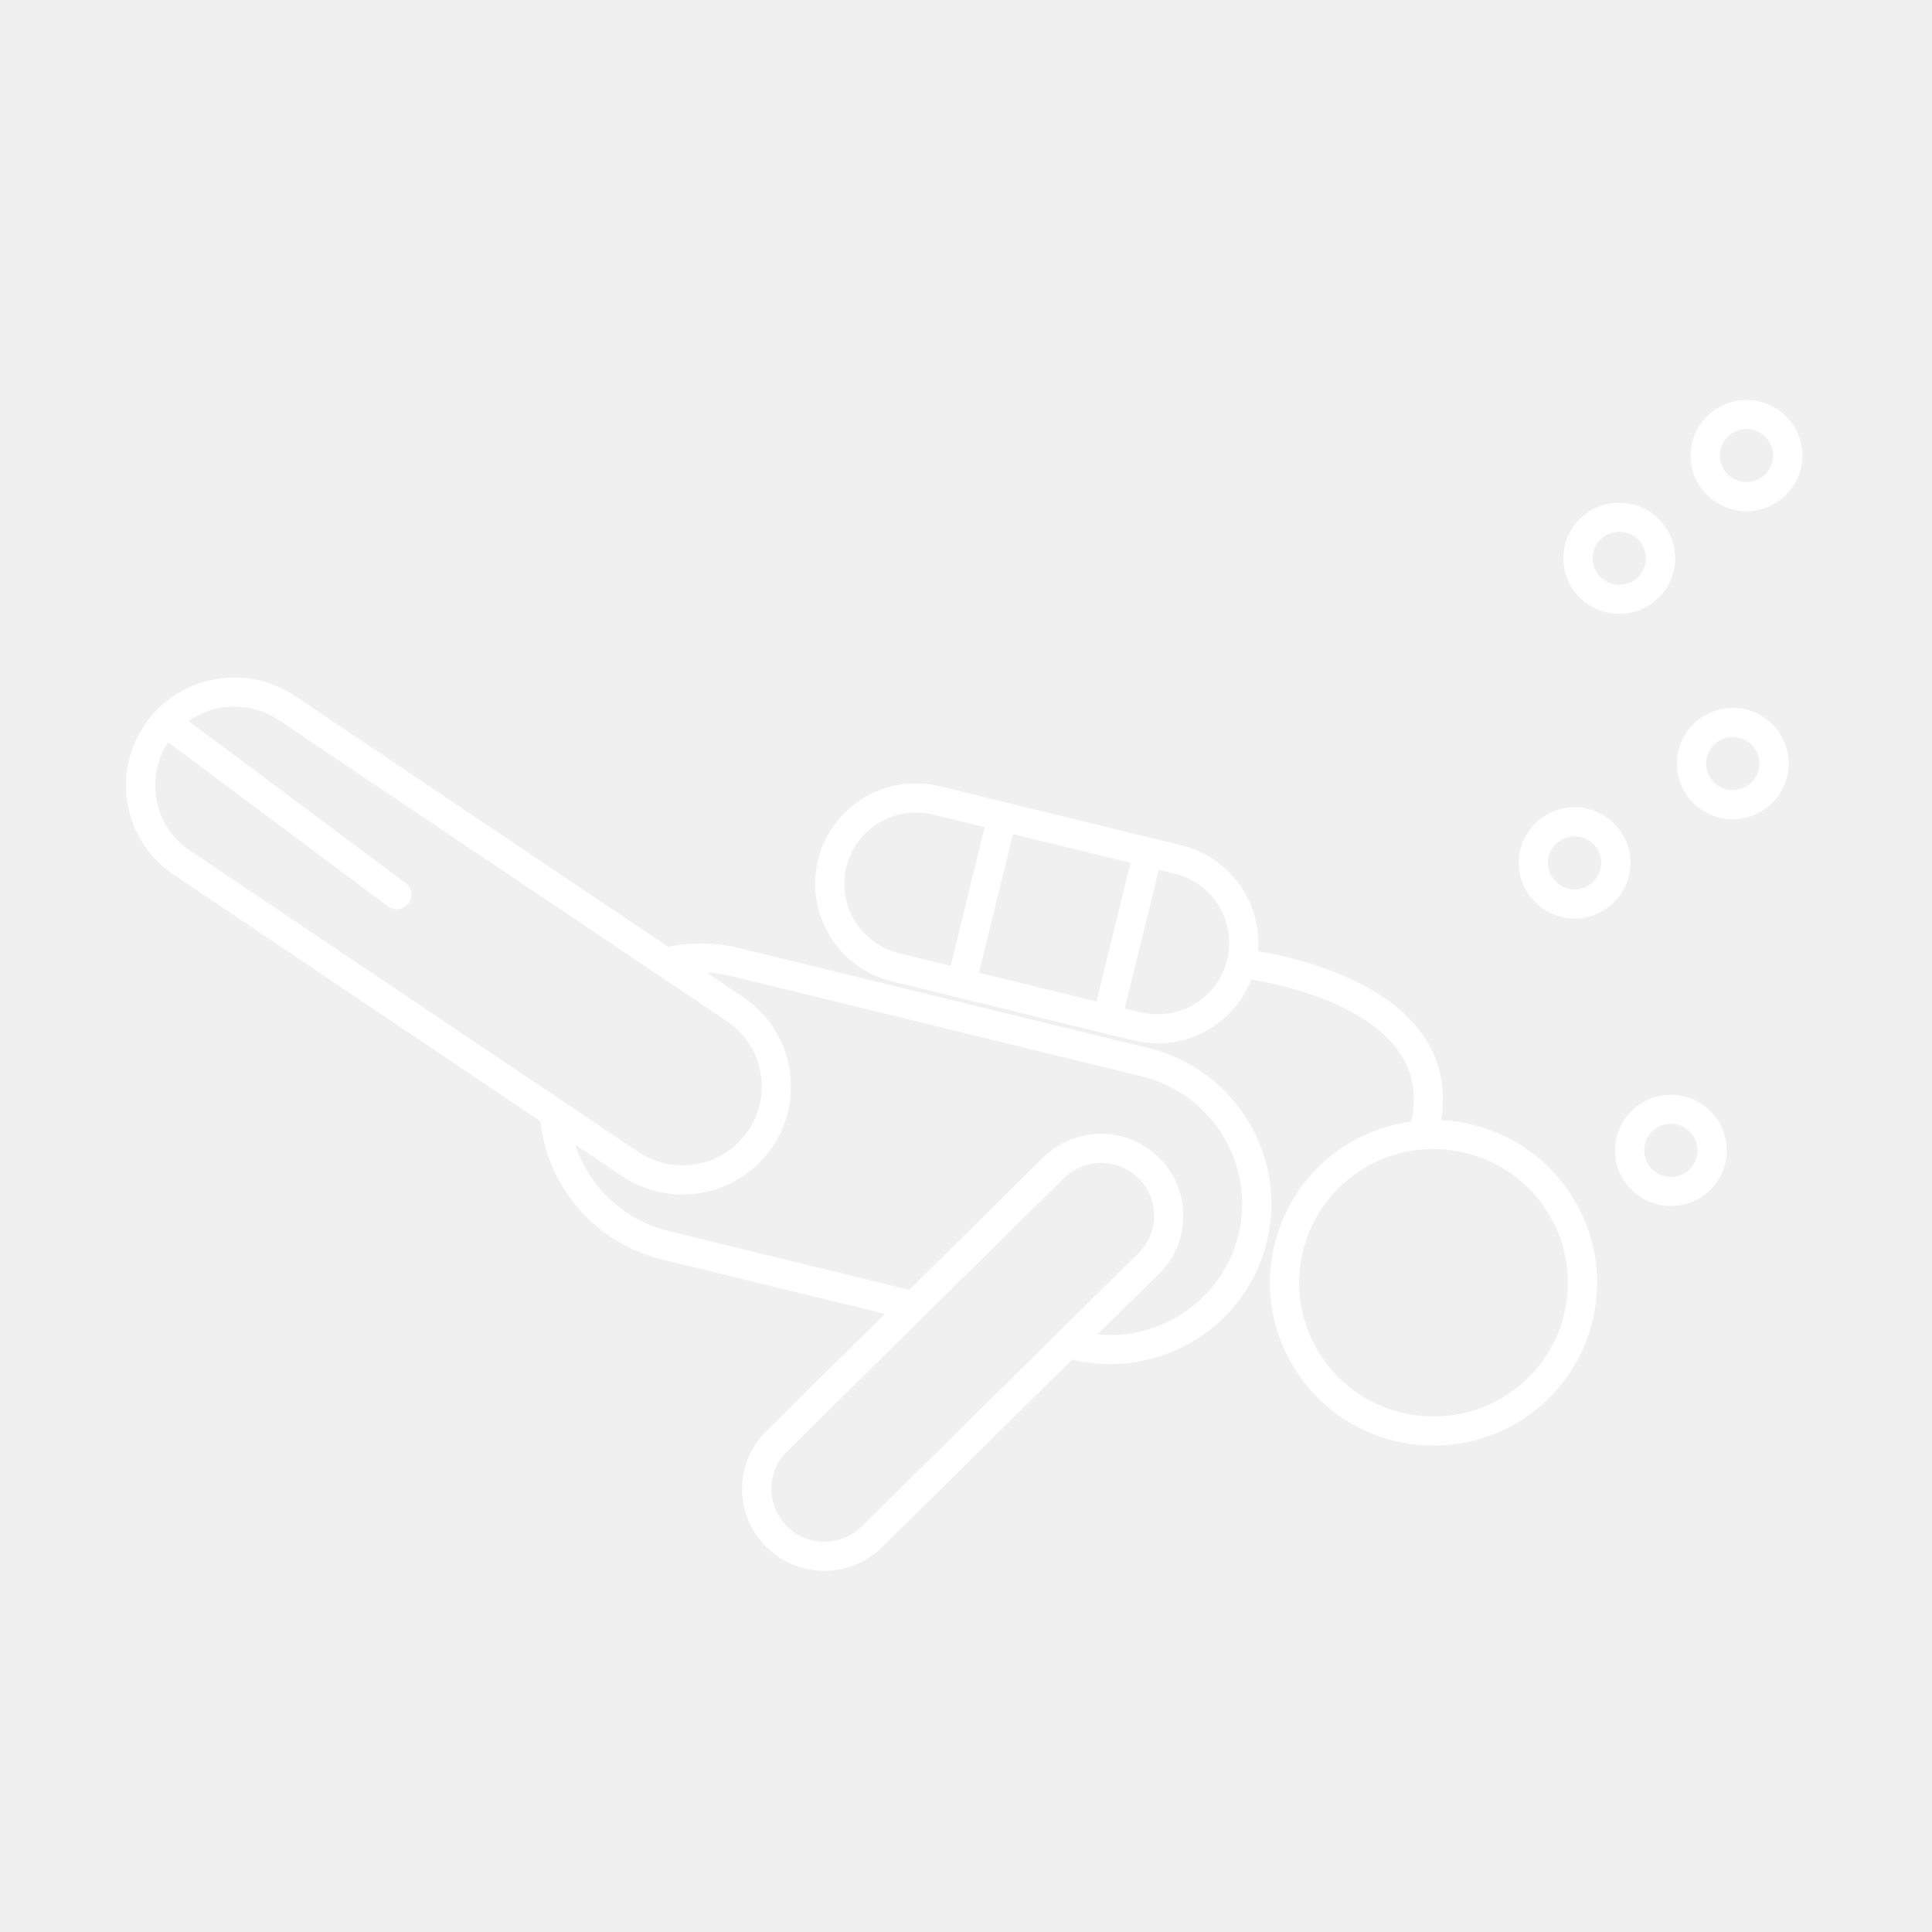
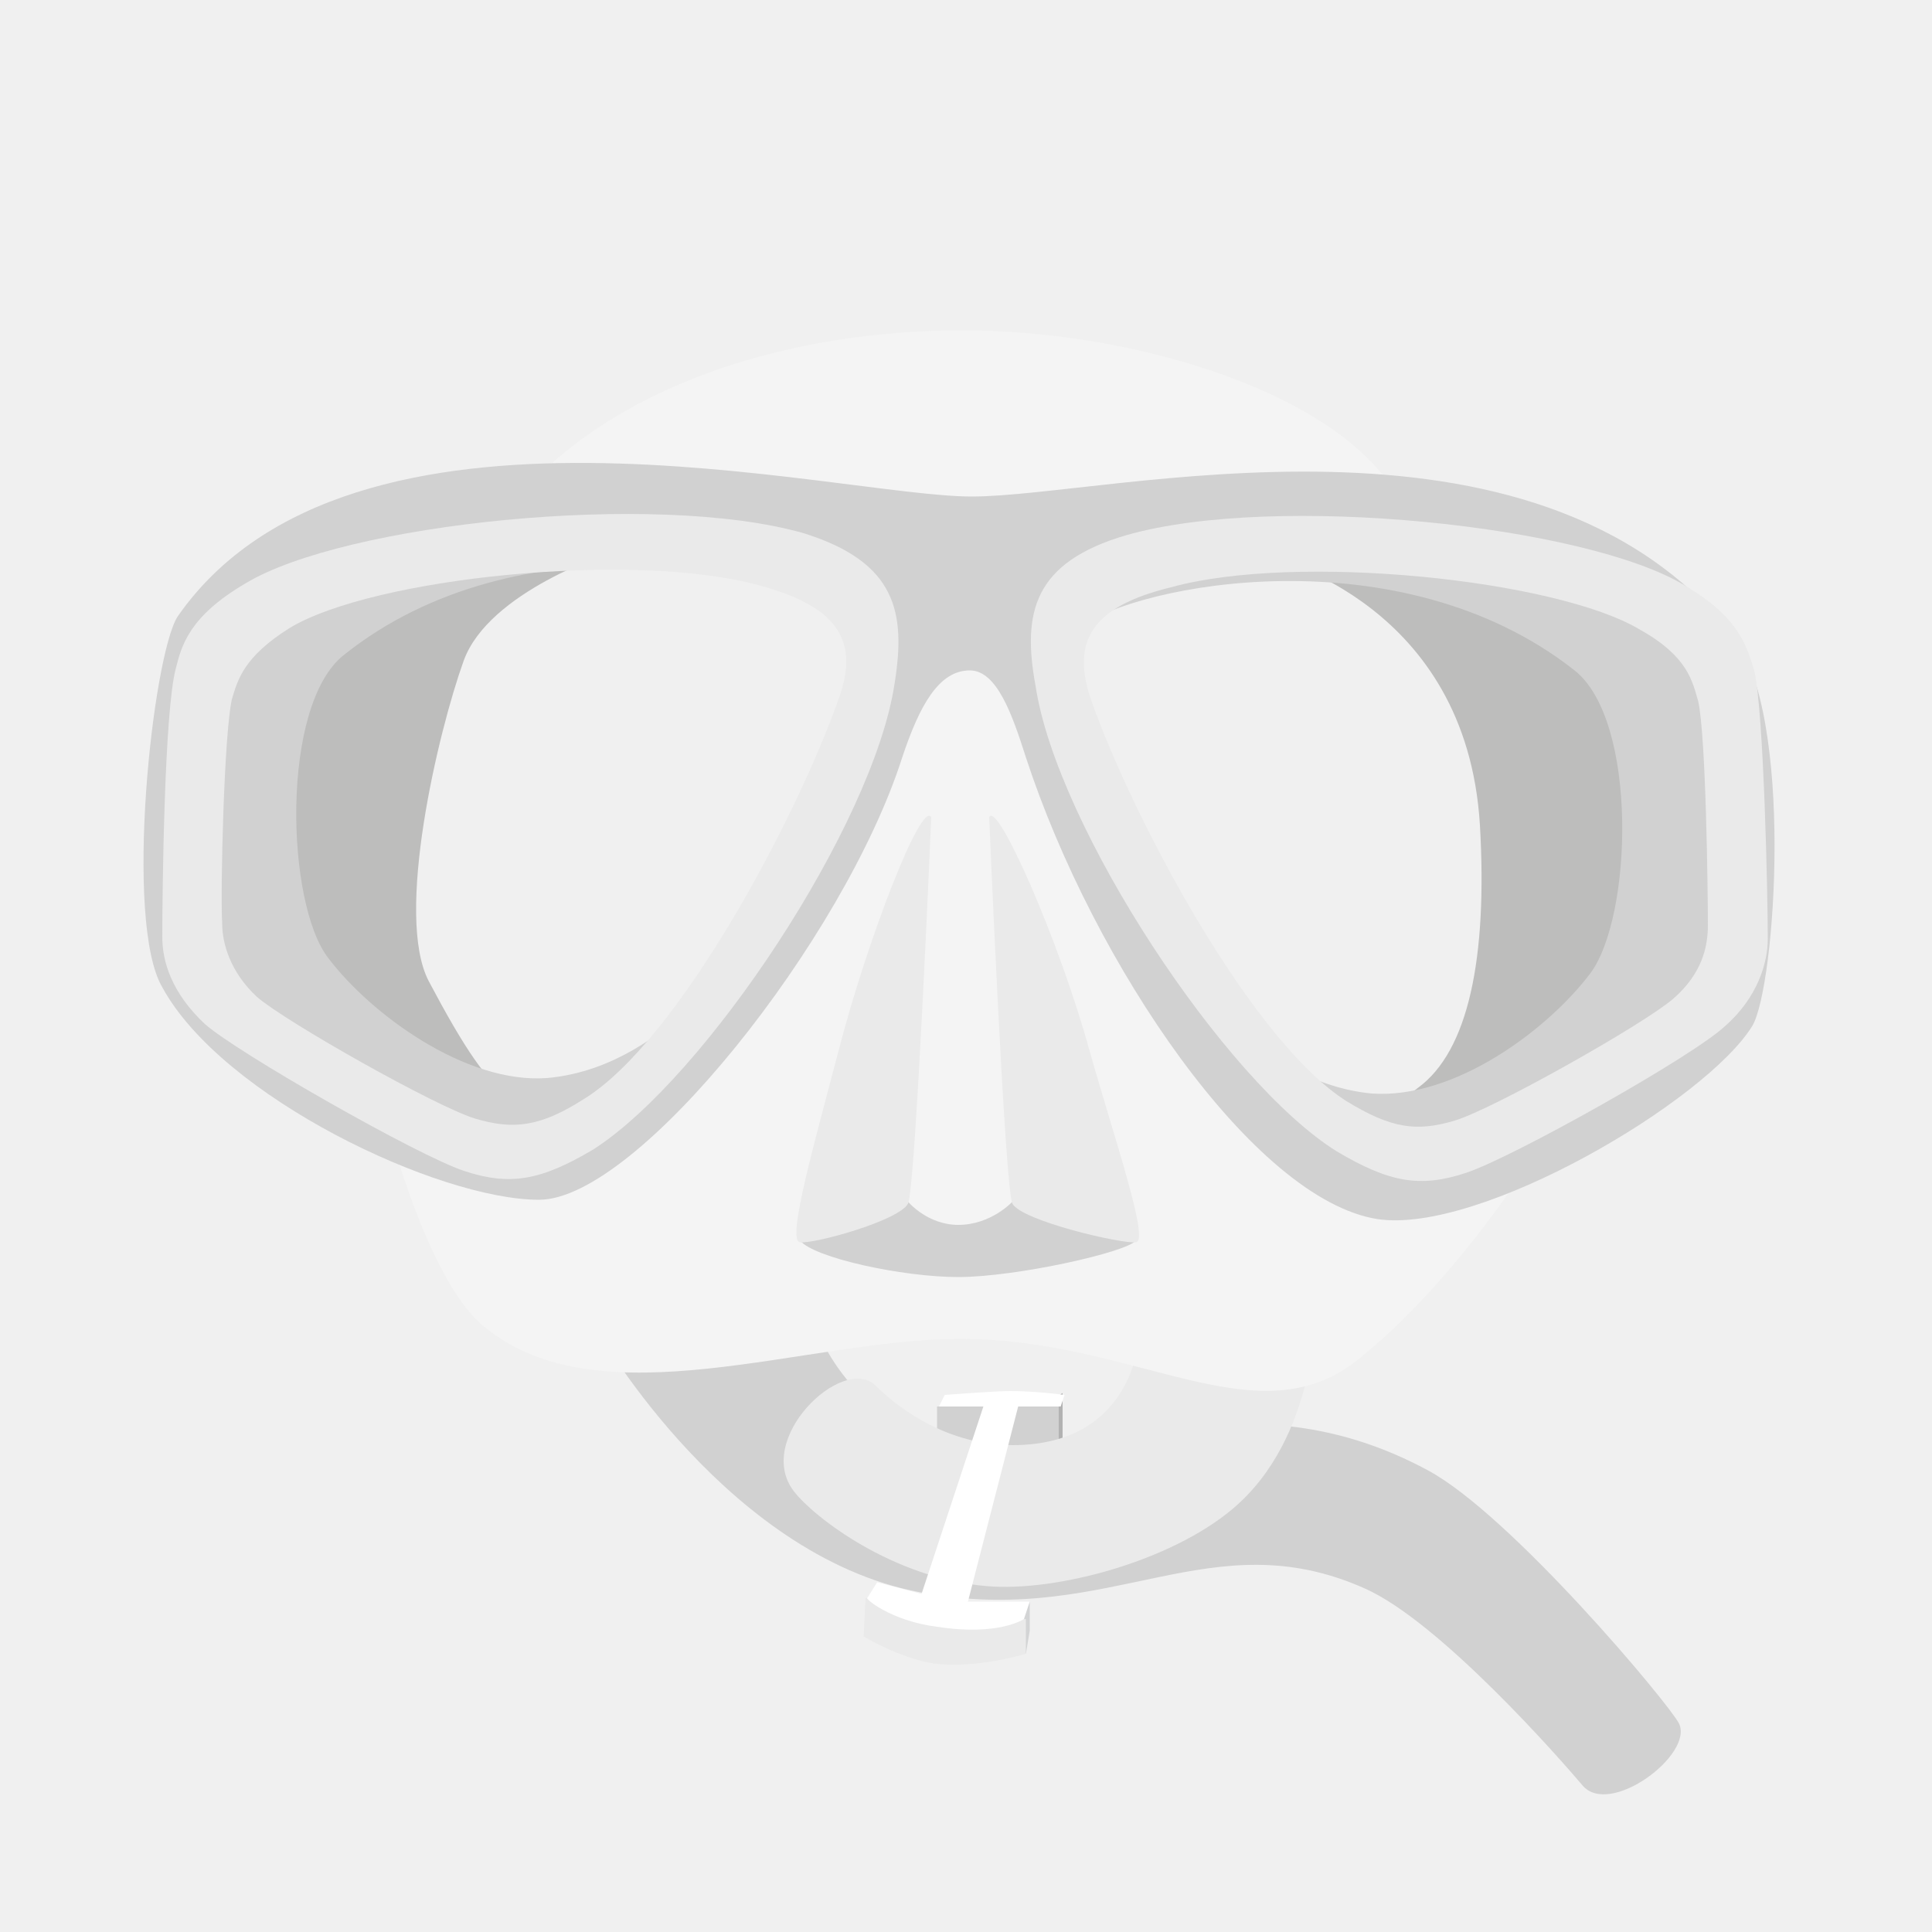
- <svg xmlns="http://www.w3.org/2000/svg" version="1.1" id="Layer_1" x="0px" y="0px" width="100px" height="100px" viewBox="0 0 100 100" enable-background="new 0 0 100 100" xml:space="preserve">
-   <g>
-     <path fill="#FFFFFF" d="M65.977,64.388c-0.541,2.188-0.19,4.449,0.982,6.372c1.168,1.928,3.024,3.281,5.221,3.818   c0.667,0.162,1.348,0.242,2.025,0.242c3.904,0,7.28-2.636,8.214-6.416c0.542-2.184,0.193-4.451-0.982-6.371   c-1.169-1.93-3.025-3.281-5.221-3.819c-0.534-0.131-1.073-0.206-1.622-0.231c0.271-1.641-0.049-3.13-0.95-4.418   c-2.105-3.005-6.788-4.044-8.527-4.333c0.211-2.501-1.439-4.861-3.965-5.479L48.657,40.7c-0.411-0.099-0.828-0.154-1.245-0.154   c-2.415,0-4.499,1.636-5.071,3.966c-0.685,2.783,1.031,5.604,3.829,6.287l12.498,3.055c0.406,0.098,0.83,0.15,1.249,0.15   c2.171,0,4.077-1.33,4.855-3.303c1.456,0.239,5.836,1.158,7.63,3.728c0.732,1.047,0.943,2.234,0.642,3.624   C69.64,58.506,66.818,60.984,65.977,64.388z M58.516,44.658l-1.765,7.176l-6.078-1.485l1.758-7.175L58.516,44.658z M50.964,42.814   l-1.756,7.177l-2.677-0.655c-1.99-0.488-3.21-2.488-2.723-4.467c0.411-1.656,1.889-2.811,3.604-2.811   c0.294,0,0.593,0.03,0.884,0.105L50.964,42.814z M63.515,49.683c-0.405,1.656-1.891,2.814-3.599,2.814   c-0.298,0-0.598-0.035-0.889-0.109l-0.809-0.195l1.764-7.172l0.813,0.195C62.783,45.699,64.002,47.705,63.515,49.683z    M67.446,64.744c0.765-3.102,3.541-5.27,6.749-5.27c0.553,0,1.115,0.066,1.658,0.201c1.809,0.438,3.33,1.555,4.292,3.138   c0.96,1.582,1.245,3.435,0.808,5.23c-0.769,3.109-3.543,5.271-6.748,5.271c-0.554,0-1.111-0.062-1.664-0.2   c-1.807-0.438-3.326-1.555-4.291-3.133C67.289,68.402,67,66.541,67.446,64.744z" />
-     <path fill="#FFFFFF" d="M8.992,45.276l18.979,12.761c0.379,3.467,2.871,6.311,6.301,7.154l11.531,2.812l-6.134,6.058   c-0.808,0.796-1.253,1.86-1.26,2.989c-0.003,1.131,0.436,2.2,1.235,3c0.808,0.808,1.88,1.253,3.021,1.253   c1.129,0,2.197-0.435,2.997-1.228l9.832-9.703c0.658,0.163,1.322,0.235,1.976,0.235c3.747,0,7.165-2.536,8.098-6.319   c1.096-4.443-1.648-8.948-6.111-10.037l-21.208-5.179c-1.2-0.293-2.456-0.313-3.664-0.069L15.27,36.024   c-0.934-0.625-2.015-0.959-3.138-0.959c-1.867,0-3.607,0.917-4.653,2.461C5.745,40.078,6.422,43.555,8.992,45.276z M40.737,75.127   l14.326-14.141c0.516-0.508,1.201-0.792,1.927-0.792c0.74,0,1.432,0.283,1.951,0.806c0.517,0.517,0.797,1.209,0.797,1.938   c-0.004,0.727-0.287,1.41-0.814,1.922L44.601,79.006c-0.516,0.512-1.204,0.793-1.935,0.793c-0.736,0-1.431-0.288-1.947-0.809   c-0.512-0.519-0.797-1.203-0.793-1.933C39.926,76.33,40.214,75.647,40.737,75.127z M29.772,59.246l2.418,1.625   c0.93,0.625,2.017,0.956,3.137,0.956c1.871,0,3.61-0.921,4.653-2.458c0.838-1.237,1.14-2.724,0.855-4.19   c-0.284-1.468-1.126-2.731-2.369-3.566l-1.885-1.271c0.432,0.021,0.871,0.086,1.305,0.189l21.211,5.182   c3.653,0.891,5.899,4.58,5,8.216c-0.816,3.315-3.969,5.464-7.285,5.139l3.176-3.136c0.811-0.797,1.257-1.86,1.257-2.99   c0.009-1.134-0.431-2.196-1.227-2.999c-0.811-0.809-1.882-1.257-3.026-1.257c-1.134,0-2.192,0.438-2.999,1.231l-6.929,6.846   l-12.428-3.038C32.295,63.159,30.49,61.439,29.772,59.246z M8.7,38.418l11.387,8.495c0.136,0.104,0.295,0.153,0.452,0.153   c0.228,0,0.456-0.109,0.604-0.307c0.257-0.329,0.186-0.803-0.147-1.049L9.76,37.323c0.681-0.483,1.51-0.751,2.373-0.751   c0.814,0,1.607,0.238,2.292,0.698l23.198,15.588c0.909,0.612,1.52,1.534,1.729,2.609c0.211,1.065-0.013,2.151-0.628,3.058   c-0.761,1.123-2.032,1.795-3.4,1.795c-0.814,0-1.607-0.242-2.288-0.701L9.833,44.028C7.981,42.787,7.476,40.279,8.7,38.418z" />
-     <path fill="#FFFFFF" d="M83.592,59.541c0,1.59,1.299,2.881,2.895,2.881c1.594,0,2.891-1.292,2.891-2.881   c0-1.583-1.297-2.873-2.891-2.873C84.89,56.668,83.592,57.958,83.592,59.541z M85.103,59.541c0-0.758,0.618-1.372,1.382-1.372   c0.755,0,1.377,0.614,1.377,1.372c0,0.76-0.622,1.377-1.377,1.377C85.721,60.918,85.103,60.301,85.103,59.541z" />
-     <path fill="#FFFFFF" d="M81.5,47.542c1.593,0,2.892-1.292,2.892-2.884c0-1.579-1.299-2.876-2.892-2.876s-2.893,1.297-2.893,2.876   C78.607,46.25,79.907,47.542,81.5,47.542z M81.5,46.033c-0.759,0-1.379-0.614-1.379-1.375c0-0.752,0.62-1.369,1.379-1.369   c0.761,0,1.378,0.617,1.378,1.369C82.88,45.419,82.261,46.033,81.5,46.033z" />
-     <path fill="#FFFFFF" d="M89.687,42.405c1.597,0,2.896-1.291,2.896-2.884c0-1.583-1.299-2.88-2.896-2.88s-2.892,1.297-2.892,2.88   C86.793,41.114,88.09,42.405,89.687,42.405z M88.307,39.521c0-0.752,0.618-1.371,1.378-1.371c0.759,0,1.38,0.618,1.38,1.371   c0,0.757-0.621,1.374-1.38,1.374C88.925,40.896,88.307,40.279,88.307,39.521z" />
-     <path fill="#FFFFFF" d="M86.707,28.896c0-1.588-1.298-2.877-2.895-2.877c-1.598,0-2.893,1.289-2.893,2.877   c0,1.587,1.296,2.876,2.893,2.876C85.408,31.772,86.707,30.484,86.707,28.896z M85.191,28.896c0,0.758-0.619,1.374-1.379,1.374   c-0.758,0-1.379-0.617-1.379-1.374s0.621-1.37,1.379-1.37C84.574,27.526,85.191,28.14,85.191,28.896z" />
-     <path fill="#FFFFFF" d="M93.294,23.581c0-1.586-1.298-2.877-2.898-2.877c-1.593,0-2.892,1.291-2.892,2.877   c0,1.585,1.299,2.878,2.892,2.878C91.995,26.459,93.294,25.166,93.294,23.581z M91.777,23.581c0,0.758-0.619,1.374-1.382,1.374   c-0.759,0-1.375-0.617-1.375-1.374s0.618-1.373,1.375-1.373C91.158,22.208,91.777,22.824,91.777,23.581z" />
-   </g>
+ <svg xmlns="http://www.w3.org/2000/svg" version="1.1" id="Layer_1" x="0px" y="0px" viewBox="-345 257 100 100" style="enable-background:new -345 257 100 100;" xml:space="preserve">
+   <style type="text/css">
+ 	.st0{fill:#D1D1D1;}
+ 	.st1{fill:#D3D4D5;}
+ 	.st2{fill:#B2B2B2;}
+ 	.st3{fill:#EAEAEA;}
+ 	.st4{fill:#FFFFFF;}
+ 	.st5{fill:#F4F4F4;}
+ 	.st6{fill:#BDBDBC;}
+ </style>
+   <path class="st0" d="M-302.8,325.6c0,0,2,6.1,8.9,6.3c6.7,0.3,13.9-3.6,22.8,1.2c4.3,2.3,12.5,12.1,13,13.1c0.8,1.6-3.6,4.9-5,3.2  c-1.1-1.3-7.4-8.5-11.3-10.2c-7.9-3.5-13,1.9-22.5,0.3C-307.2,337.9-314,326-314,326" />
+   <polygon class="st1" points="-291.9,342.6 -291.7,341.4 -291.7,339.9 -292.9,340.7 " />
+   <polygon class="st2" points="-290.2,331.9 -290,331.8 -290,329.1 -291.2,329.9 " />
+   <polygon class="st0" points="-296.5,329.8 -296.5,331.8 -290.2,332 -290.2,329.8 -290.2,329.4 " />
+   <path class="st3" d="M-300.3,341.7c0,0,1.8,1.1,3.6,1.4c2.2,0.3,4.8-0.5,4.8-0.5v-1.8l-4.9-0.3l-3.4-0.8L-300.3,341.7L-300.3,341.7z  " />
+   <path class="st3" d="M-286,325.9c0,0-0.1,5.9-6.6,5.9c-3.7,0-6.3-2.3-7.1-3.1c-1.7-1.6-6.3,2.8-4.2,5.5c1,1.3,5.1,4.5,10,4.9  c3.6,0.3,9.5-1.3,12.7-4c4.4-3.7,4.3-10.4,4.3-10.4L-286,325.9z" />
+   <path class="st4" d="M-296.5,341.2c3.2,0.5,4.5-0.4,4.5-0.4l0.3-0.9h-3.2l2.6-10.1h2.2l0.2-0.6c0,0-1.5-0.2-2.8-0.2  c-0.8,0-3.4,0.2-3.4,0.2l-0.3,0.6h2.3l-3.2,9.7l-2.3-0.6l-0.5,0.8C-300.3,339.7-298.9,340.9-296.5,341.2" />
+   <path class="st5" d="M-274.5,316.5l-6.7-4.9l-4.4-4.4l-5.4-12.6l-2.5-3.8l0.9-4.8c0,0,22.9,2.5,20.1-3s-13.5-8.9-22.7-8.9  c-8.8,0-17.3,2.7-22.3,7.9c-3.2,3.4,17.4,2.7,17.4,2.7l2.2,6.8l-0.5,0.3l-4.3,8.9l-4.3,8.5l-6.2,6.6l-4.3,1.2l-7.2-1  c0,0,2,7.5,4.8,9.7c6,4.9,16.6,0.6,24.6,0.6c9.3,0,15.5,5.4,20.8,0.9c5.4-4.4,9.6-11.5,9.6-11.5L-274.5,316.5z" />
+   <path class="st0" d="M-292.6,319.2c0,0-1.1,1.2-2.8,1.2c-1.6,0-2.6-1.2-2.6-1.2s-6.3,1.2-5.6,2c0.7,0.9,5.3,1.9,8.2,1.9  c3,0,8.8-1.3,9.2-1.9s-2.8-3.1-2.8-3.1L-292.6,319.2z" />
+   <path class="st6" d="M-268.4,299.7c0.4,6.9-0.6,11.7-3.2,13.6c-2.6,1.9,8.6-3,8.6-3l3.9-5.2l-1-11.6l-3.7-4.6l-6.4-3.4l-8.9,0.3  C-279.1,286-269.1,288.2-268.4,299.7" />
+   <path class="st6" d="M-313.4,285.6c0,0-6.3,2-7.6,5.6c-1.3,3.6-3.6,13.2-1.8,16.6s3.1,5.4,4.3,6c1.2,0.6-8.4-2.2-8.4-2.2l-4.7-10.9  v-8.6l7.2-5.9L-313.4,285.6z" />
+   <path class="st0" d="M-335.8,288.9c9-12.9,34.1-6.2,41.1-6.2c7.1,0,29.1-5.8,39.4,7.2c3.2,4.1,2.2,18.2,1,20.2  c-2.4,3.9-14.1,10.8-19.4,10c-6.4-1-14.7-13.2-18.2-23.9c-0.7-2.2-1.5-4.5-2.9-4.5c-1.6,0-2.6,1.8-3.5,4.5  c-3,9.4-13.7,22.9-18.8,22.9c-5.2,0-16.4-5.3-19.5-11C-338.6,304.7-337.1,290.9-335.8,288.9 M-327.2,290.9c-3.3,2.6-3,12.9-0.8,15.7  c2.2,2.9,7.1,6.5,11.3,6.2c11.5-1,18.1-22,15.2-24.1C-304.6,286.4-318.2,283.7-327.2,290.9 M-289.2,289.5c-3,2.1,3.8,23,15.2,24.1  c4.3,0.3,9.1-3.3,11.3-6.2s2.5-13.1-0.8-15.7C-272.5,284.6-286.1,287.2-289.2,289.5" />
+   <path class="st3" d="M-298.7,292.4c-1.1,7.3-9.8,20.4-15.6,24.1c-2.7,1.6-4.3,1.9-6.7,1.1c-2.4-0.8-11.7-6.1-13.4-7.6  c-1.7-1.6-2.2-3.2-2.2-4.5c0-2.2,0.1-11.7,0.7-13.9c0.3-1.2,0.7-2.7,3.6-4.4c5.1-3.1,21.2-4.8,28.9-2.6  C-298.6,286.1-298.1,288.7-298.7,292.4 M-305.7,287.3c-6.5-1.8-20-0.4-24.3,2.2c-2.4,1.5-2.7,2.7-3,3.7c-0.4,1.8-0.6,9.8-0.5,11.6  c0,1,0.4,2.5,1.8,3.8c1.5,1.3,9.3,5.7,11.3,6.3c2,0.6,3.4,0.4,5.6-1c4.9-3,11-14.5,13.2-20.7C-300.5,290.2-301.6,288.4-305.7,287.3" />
+   <path class="st3" d="M-286.7,284.7c7.7-2.2,23.8-0.5,28.9,2.6c2.9,1.7,3.2,3.2,3.6,4.4c0.5,2.2,0.7,11.7,0.7,13.9  c0,1.2-0.5,3-2.2,4.5c-1.7,1.6-11,6.8-13.4,7.6c-2.4,0.8-4,0.5-6.7-1.1c-5.8-3.6-14.5-16.8-15.6-24.1  C-292.1,288.7-291.5,286.1-286.7,284.7 M-288.5,293.3c2.2,6.2,8.3,17.6,13.2,20.7c2.3,1.4,3.6,1.6,5.6,1c2-0.6,9.8-5,11.3-6.3  c1.5-1.3,1.8-2.7,1.8-3.8c0-1.8-0.1-9.8-0.5-11.6c-0.3-1-0.5-2.3-3-3.7c-4.3-2.6-17.8-4-24.3-2.2  C-288.5,288.4-289.6,290.2-288.5,293.3" />
+   <path class="st3" d="M-293.8,299.3c0,0,0.8,19.1,1.2,20c0.5,0.9,5.7,2.1,6.4,2c0.7-0.1-1.1-5.3-2.4-9.9  C-290.2,305.6-293.4,298.4-293.8,299.3" />
+   <path class="st3" d="M-296.8,299.3c0,0-0.8,19.1-1.2,20c-0.5,0.9-4.9,2.1-5.6,2c-0.7-0.1,0.8-5.3,2-9.9  C-300.1,305.6-297.3,298.4-296.8,299.3" />
</svg>
